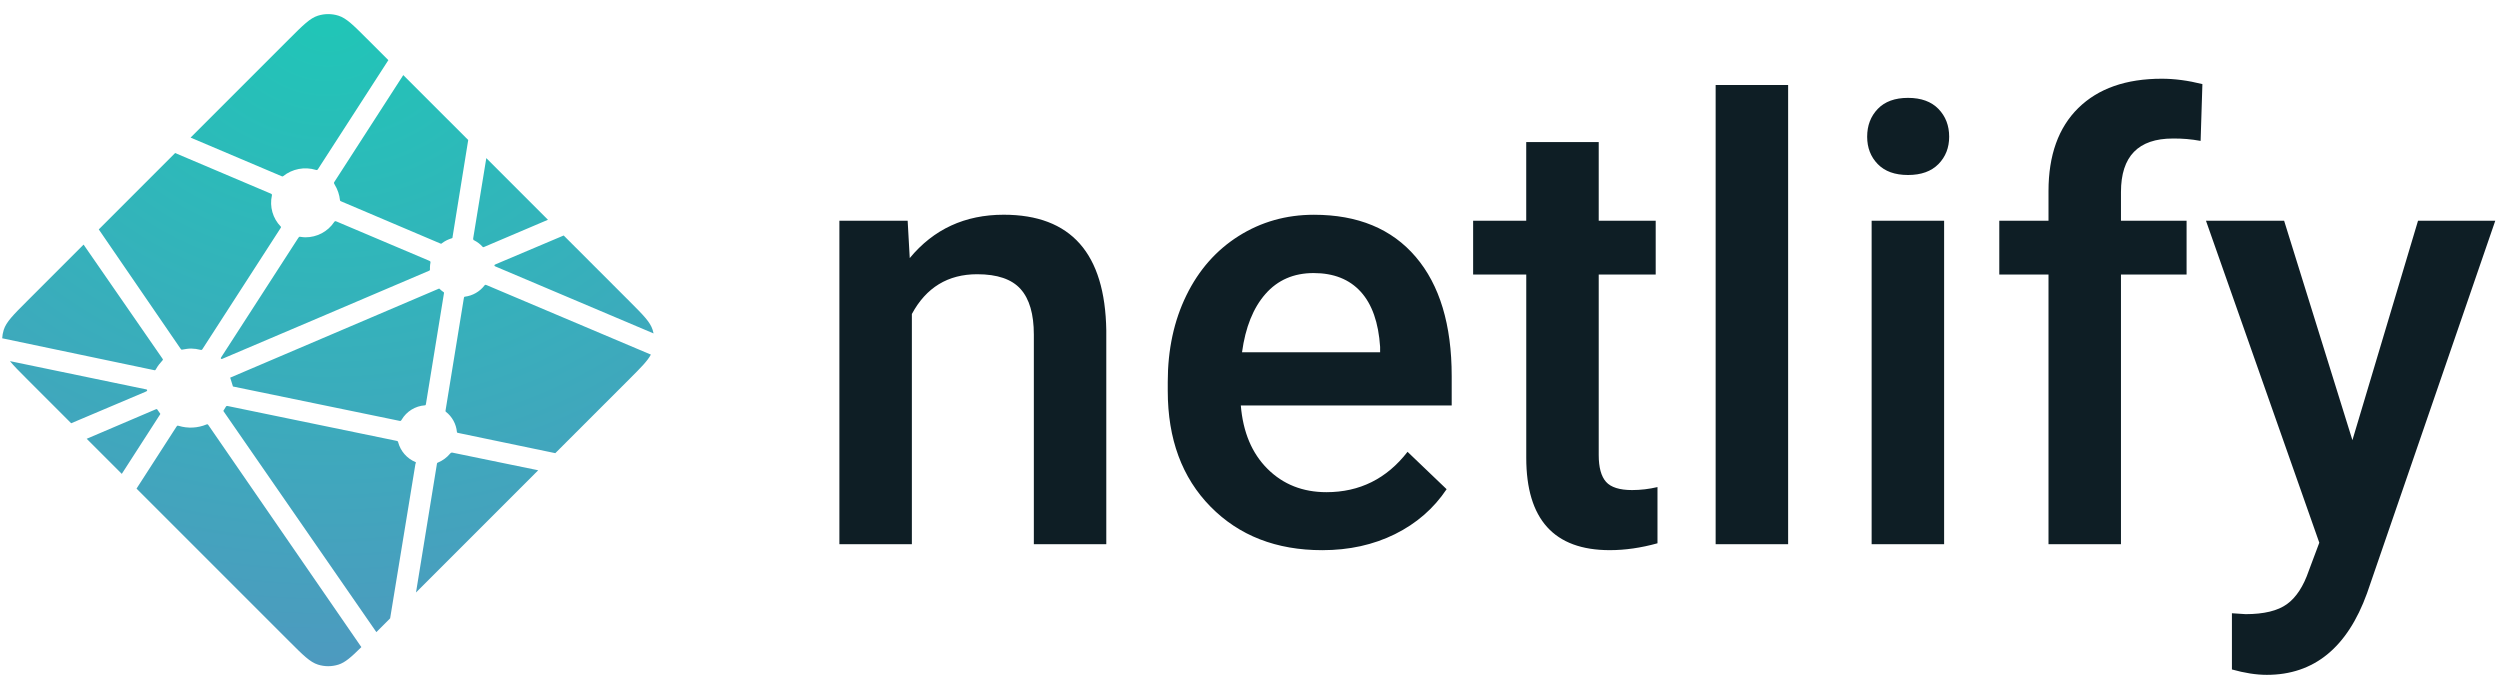
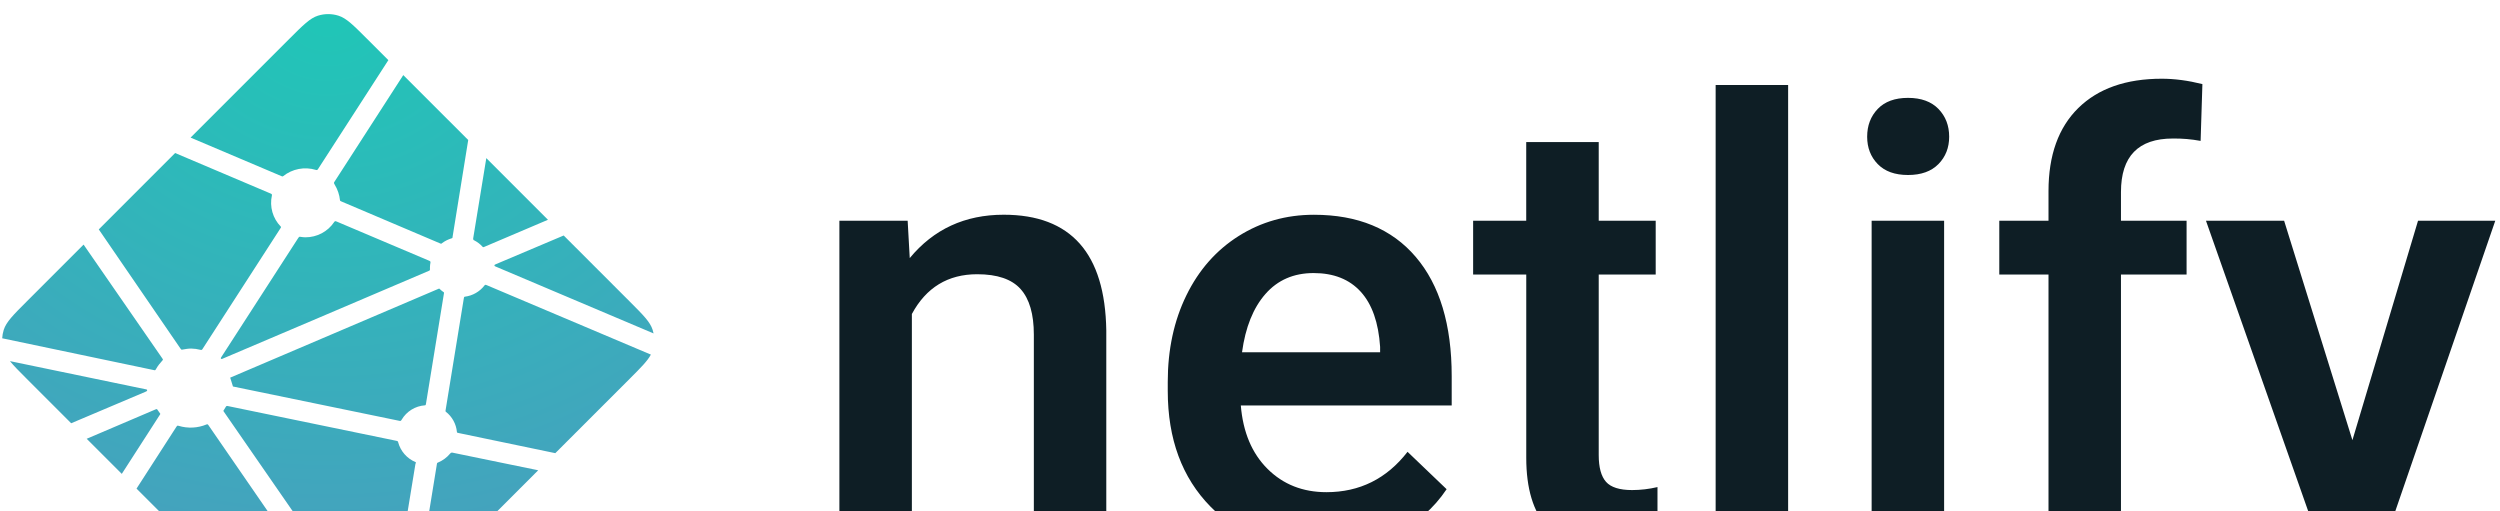
- <svg xmlns="http://www.w3.org/2000/svg" width="147" height="40">
+ <svg xmlns="http://www.w3.org/2000/svg" viewBox="0 0 147 30">
  <radialGradient id="a" cy="0%" r="100.11%" gradientTransform="matrix(0 .9989 -1.152 0 .5 -.5)">
    <stop offset="0" stop-color="#20c6b7" />
    <stop offset="1" stop-color="#4d9abf" />
  </radialGradient>
  <g fill="none" fill-rule="evenodd">
    <path fill="#0e1e25" d="m53.37 12.978.123 2.198c1.403-1.7 3.245-2.55 5.525-2.55 3.951 0 5.962 2.268 6.032 6.804v12.568h-4.26v-12.322c0-1.207-.26-2.1-.78-2.681-.52-.58-1.371-.87-2.552-.87-1.719 0-3 .78-3.84 2.338v13.535h-4.262v-19.02h4.016zm24.378 19.372c-2.7 0-4.89-.852-6.567-2.557-1.678-1.705-2.517-3.976-2.517-6.812v-.527c0-1.898.365-3.595 1.096-5.089.73-1.494 1.757-2.657 3.078-3.49 1.321-.831 2.794-1.247 4.42-1.247 2.583 0 4.58.826 5.988 2.478 1.41 1.653 2.114 3.99 2.114 7.014v1.723h-12.4c.13 1.57.652 2.812 1.57 3.726s2.073 1.371 3.464 1.371c1.952 0 3.542-.79 4.77-2.373l2.297 2.198c-.76 1.136-1.774 2.018-3.042 2.645-1.269.627-2.692.94-4.27.94zm-.508-16.294c-1.17 0-2.113.41-2.832 1.23-.72.82-1.178 1.963-1.377 3.428h8.12v-.317c-.094-1.43-.474-2.51-1.14-3.243-.667-.732-1.59-1.098-2.771-1.098zm16.765-7.7v4.623h3.35v3.164h-3.35v10.617c0 .726.144 1.25.43 1.573.286.322.798.483 1.535.483a6.55 6.55 0 0 0 1.49-.176v3.305c-.97.27-1.905.404-2.806.404-3.273 0-4.91-1.81-4.91-5.431v-10.776h-3.124v-3.164h3.122v-4.623h4.261zm11.137 23.643h-4.262v-27h4.262zm9.172 0h-4.262v-19.02h4.262zm-4.525-23.96c0-.655.207-1.2.622-1.634.416-.433 1.009-.65 1.78-.65.772 0 1.368.217 1.79.65.42.434.63.979.63 1.635 0 .644-.21 1.18-.63 1.608-.422.428-1.018.642-1.79.642-.771 0-1.364-.214-1.78-.642-.415-.427-.622-.964-.622-1.608zm10.663 23.96v-15.857h-2.894v-3.164h2.894v-1.74c0-2.11.584-3.738 1.753-4.887 1.17-1.148 2.806-1.722 4.91-1.722.749 0 1.544.105 2.386.316l-.105 3.34a8.375 8.375 0 0 0 -1.631-.14c-2.035 0-3.052 1.048-3.052 3.146v1.687h3.858v3.164h-3.858v15.856h-4.261zm17.87-6.117 3.858-12.903h4.542l-7.54 21.903c-1.158 3.199-3.122 4.799-5.893 4.799-.62 0-1.304-.106-2.052-.317v-3.305l.807.053c1.075 0 1.885-.196 2.429-.589.543-.392.973-1.051 1.289-1.977l.613-1.635-6.664-18.932h4.595z" />
    <path fill="url(#a)" fill-rule="nonzero" d="m28.589 14.135-.014-.006c-.008-.003-.016-.006-.023-.013a.11.11 0 0 1 -.028-.093l.773-4.726 3.625 3.626-3.77 1.604a.083.083 0 0 1 -.033.006h-.015c-.005-.003-.01-.007-.02-.017a1.716 1.716 0 0 0 -.495-.381zm5.258-.288 3.876 3.876c.805.806 1.208 1.208 1.355 1.674.022.069.04.138.054.209l-9.263-3.923a.728.728 0 0 0 -.015-.006c-.037-.015-.08-.032-.08-.07s.044-.056.081-.071l.012-.005zm5.127 7.003c-.2.376-.59.766-1.25 1.427l-4.37 4.369-5.652-1.177-.03-.006c-.05-.008-.103-.017-.103-.062a1.706 1.706 0 0 0 -.655-1.193c-.023-.023-.017-.059-.01-.092 0-.005 0-.01.002-.014l1.063-6.526.004-.022c.006-.05.015-.108.06-.108a1.73 1.73 0 0 0 1.16-.665c.009-.01.015-.021.027-.027.032-.015.07 0 .103.014l9.65 4.082zm-6.625 6.801-7.186 7.186 1.23-7.56.002-.01c.001-.01.003-.02.006-.029.01-.024.036-.034.061-.044l.012-.005a1.85 1.85 0 0 0 .695-.517c.024-.028.053-.055.09-.06a.09.09 0 0 1 .029 0l5.06 1.04zm-8.707 8.707-.81.81-8.955-12.942a.424.424 0 0 0 -.01-.014c-.014-.019-.029-.038-.026-.06 0-.016.011-.03.022-.042l.01-.013c.027-.04.05-.08.075-.123l.02-.035.003-.003c.014-.024.027-.047.051-.06.021-.01.05-.006.073-.001l9.921 2.046a.164.164 0 0 1 .076.033c.013.013.016.027.019.043a1.757 1.757 0 0 0 1.028 1.175c.028.014.016.045.003.078a.238.238 0 0 0 -.015.045c-.125.76-1.197 7.298-1.485 9.063zm-1.692 1.691c-.597.591-.949.904-1.347 1.03a2 2 0 0 1 -1.206 0c-.466-.148-.869-.55-1.674-1.356l-8.993-8.993 2.349-3.643c.011-.018.022-.034.04-.047.025-.018.061-.01.091 0a2.434 2.434 0 0 0 1.638-.083c.027-.01.054-.017.075.002a.19.19 0 0 1 .028.032l8.999 13.059zm-14.087-10.186-2.063-2.063 4.074-1.738a.084.084 0 0 1 .033-.007c.034 0 .054.034.072.065a2.91 2.91 0 0 0 .13.184l.013.016c.012.017.004.034-.008.05l-2.25 3.493zm-2.976-2.976-2.61-2.61c-.444-.444-.766-.766-.99-1.043l7.936 1.646a.84.84 0 0 0 .03.005c.049.008.103.017.103.063 0 .05-.059.073-.109.092l-.023.01zm-4.056-4.995a2 2 0 0 1 .09-.495c.148-.466.55-.868 1.356-1.674l3.34-3.34a2175.525 2175.525 0 0 0 4.626 6.687c.027.036.057.076.026.106-.146.161-.292.337-.395.528a.16.16 0 0 1 -.05.062c-.013.008-.027.005-.042.002h-.002l-8.949-1.877zm5.68-6.403 4.489-4.491c.423.185 1.96.834 3.333 1.414 1.04.44 1.988.84 2.286.97.03.012.057.024.07.054.008.018.004.041 0 .06a2.003 2.003 0 0 0 .523 1.828c.03.03 0 .073-.026.11l-.014.021-4.56 7.063c-.012.02-.023.037-.043.05-.024.015-.058.008-.086.001a2.274 2.274 0 0 0 -.543-.074c-.164 0-.342.03-.522.063h-.001c-.02.003-.038.007-.054-.005a.21.21 0 0 1 -.045-.051l-4.808-7.013zm5.398-5.398 5.814-5.814c.805-.805 1.208-1.208 1.674-1.355a2 2 0 0 1 1.206 0c.466.147.869.55 1.674 1.355l1.26 1.26-4.135 6.404a.155.155 0 0 1 -.041.048c-.025.017-.06.01-.09 0a2.097 2.097 0 0 0 -1.92.37c-.027.028-.067.012-.101-.003-.54-.235-4.74-2.01-5.341-2.265zm12.506-3.676 3.818 3.818-.92 5.698v.015a.135.135 0 0 1 -.008.038c-.01.02-.03.024-.05.03a1.83 1.83 0 0 0 -.548.273.154.154 0 0 0 -.02.017c-.011.012-.022.023-.04.025a.114.114 0 0 1 -.043-.007l-5.818-2.472-.011-.005c-.037-.015-.081-.033-.081-.071a2.198 2.198 0 0 0 -.31-.915c-.028-.046-.059-.094-.035-.141zm-3.932 8.606 5.454 2.31c.03.014.063.027.076.058a.106.106 0 0 1 0 .057c-.016.08-.03.171-.03.263v.153c0 .038-.039.054-.075.069l-.011.004c-.864.369-12.13 5.173-12.147 5.173s-.035 0-.052-.017c-.03-.03 0-.072.027-.11a.76.76 0 0 0 .014-.02l4.482-6.94.008-.012c.026-.042.056-.089.104-.089l.045.007c.102.014.192.027.283.027.68 0 1.31-.331 1.69-.897a.16.16 0 0 1 .034-.04c.027-.02.067-.01.098.004zm-6.246 9.185 12.28-5.237s.018 0 .035.017c.067.067.124.112.179.154l.027.017c.025.014.05.03.052.056 0 .01 0 .016-.002.025l-1.052 6.462-.004.026c-.007.05-.014.107-.061.107a1.729 1.729 0 0 0 -1.373.847l-.005.008c-.014.023-.027.045-.05.057-.021.01-.048.006-.07.001l-9.793-2.02c-.01-.002-.152-.519-.163-.52z" transform="translate(-.702)" />
  </g>
</svg>
